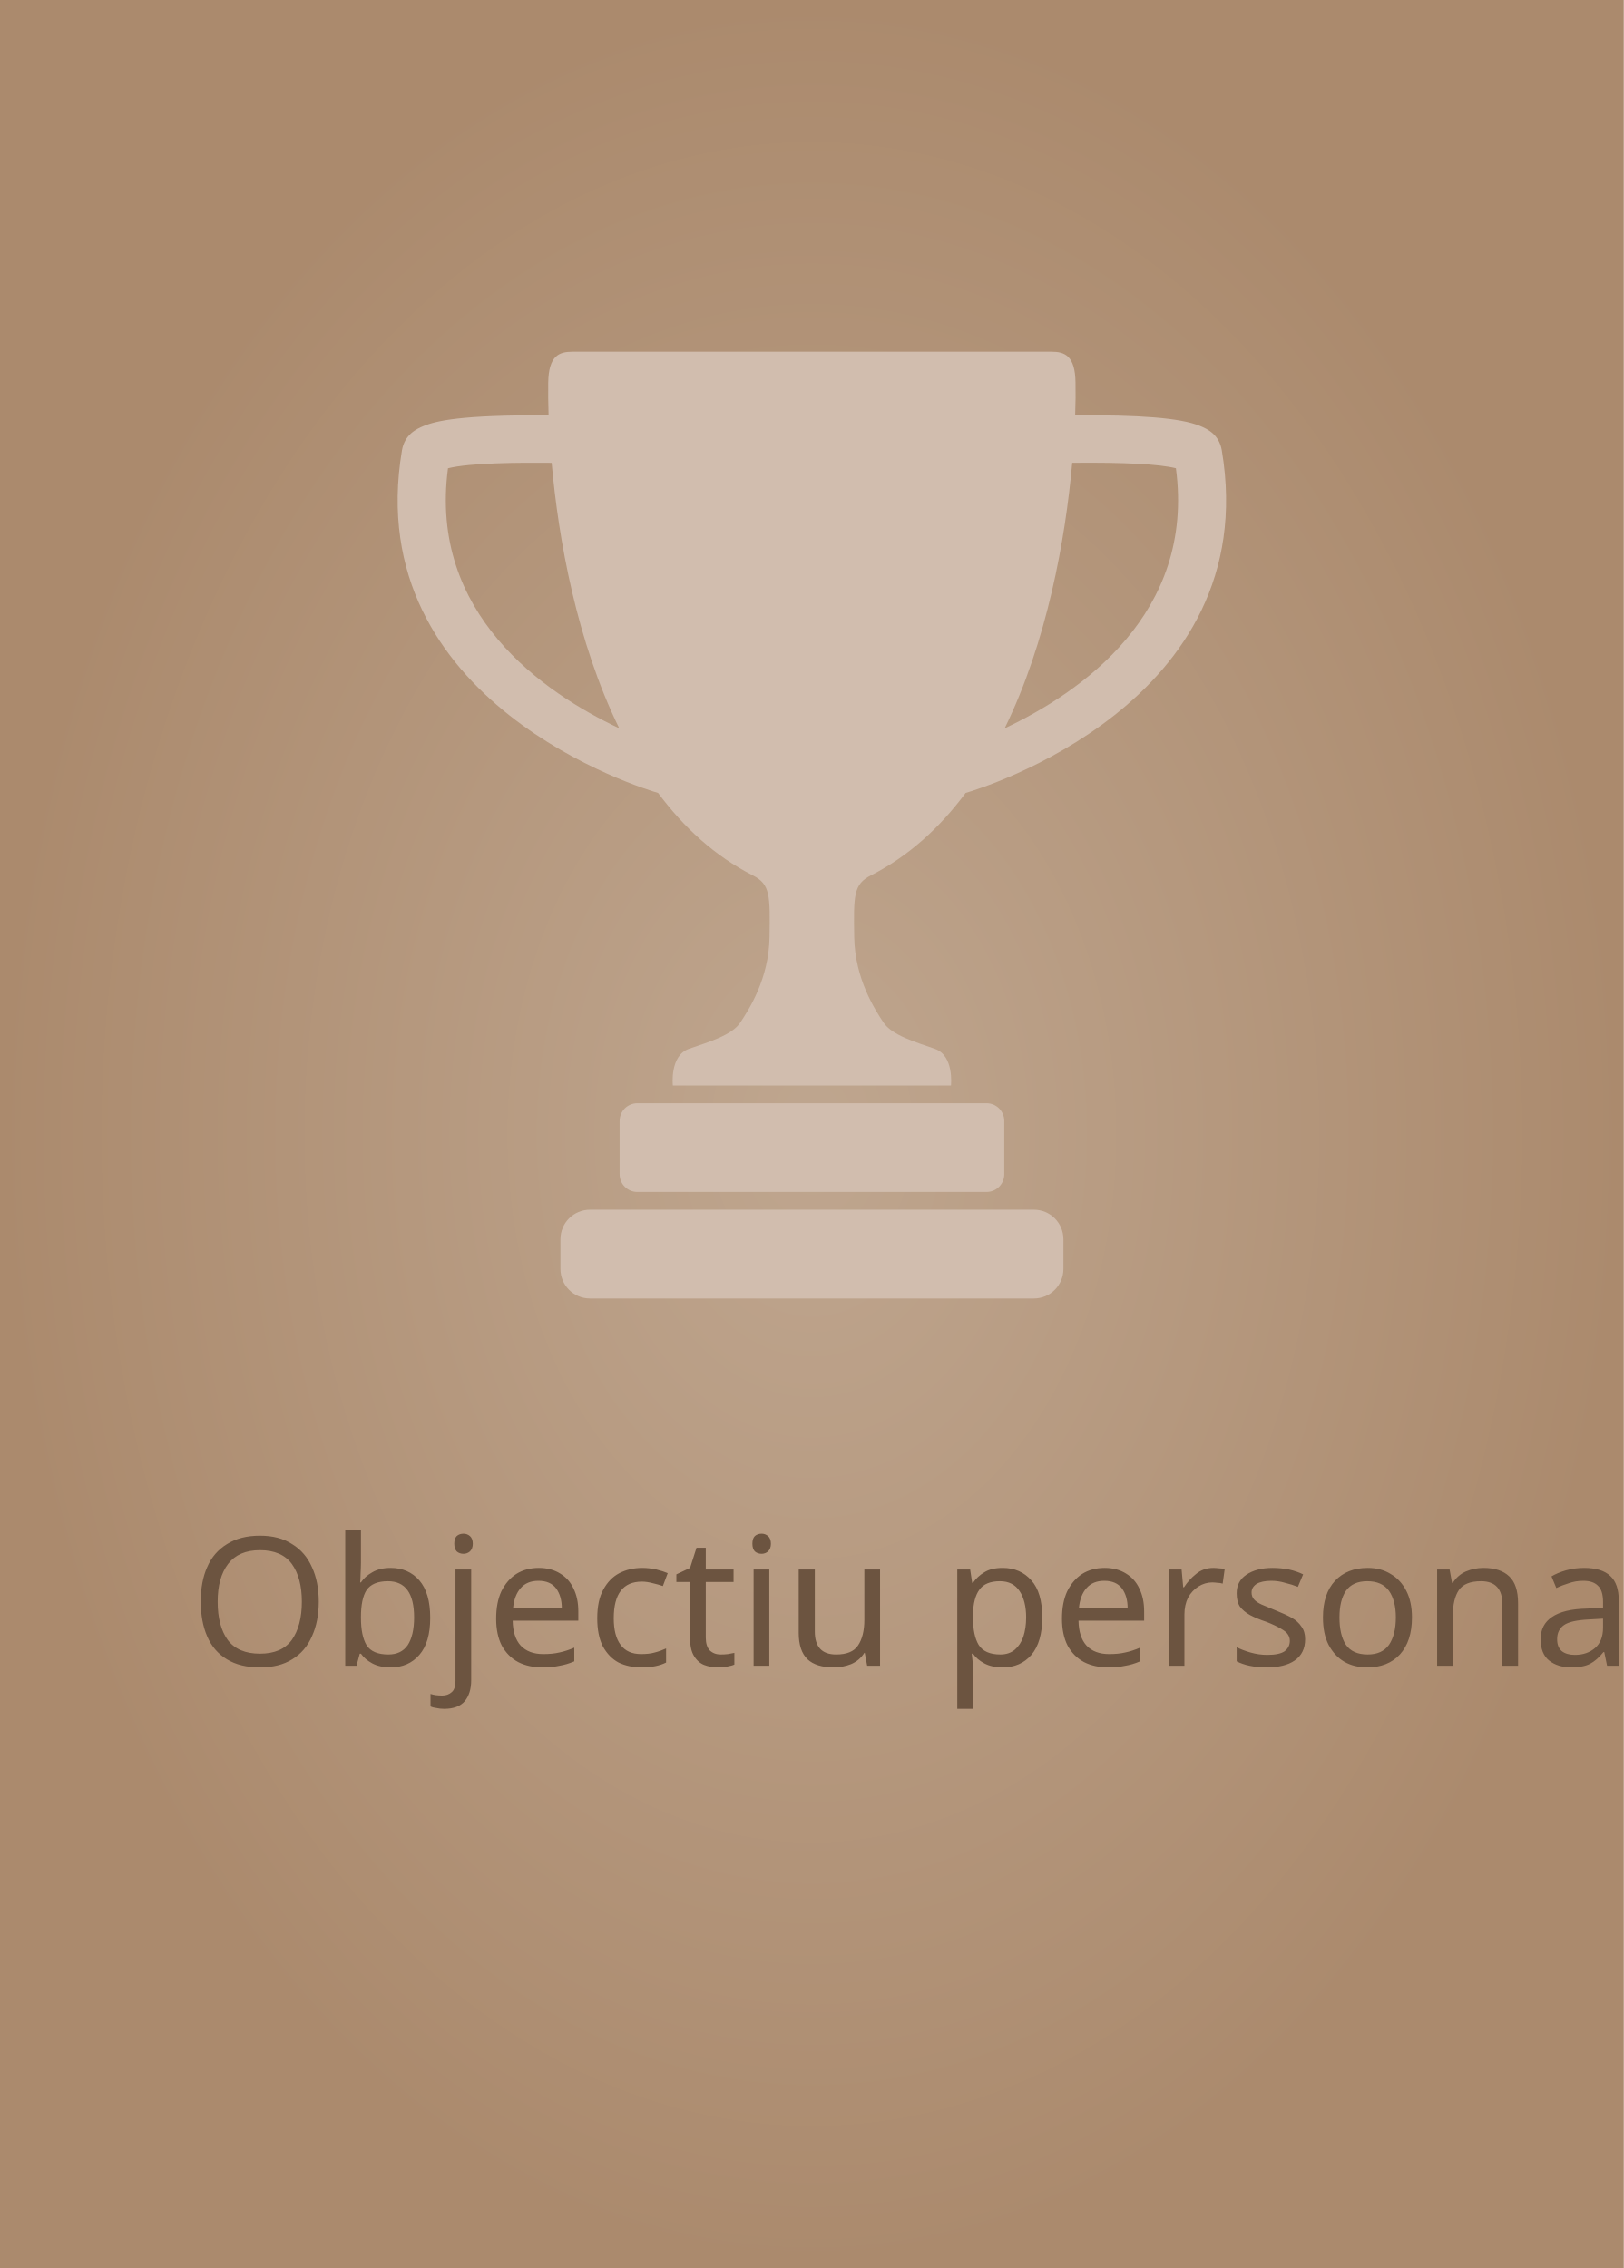
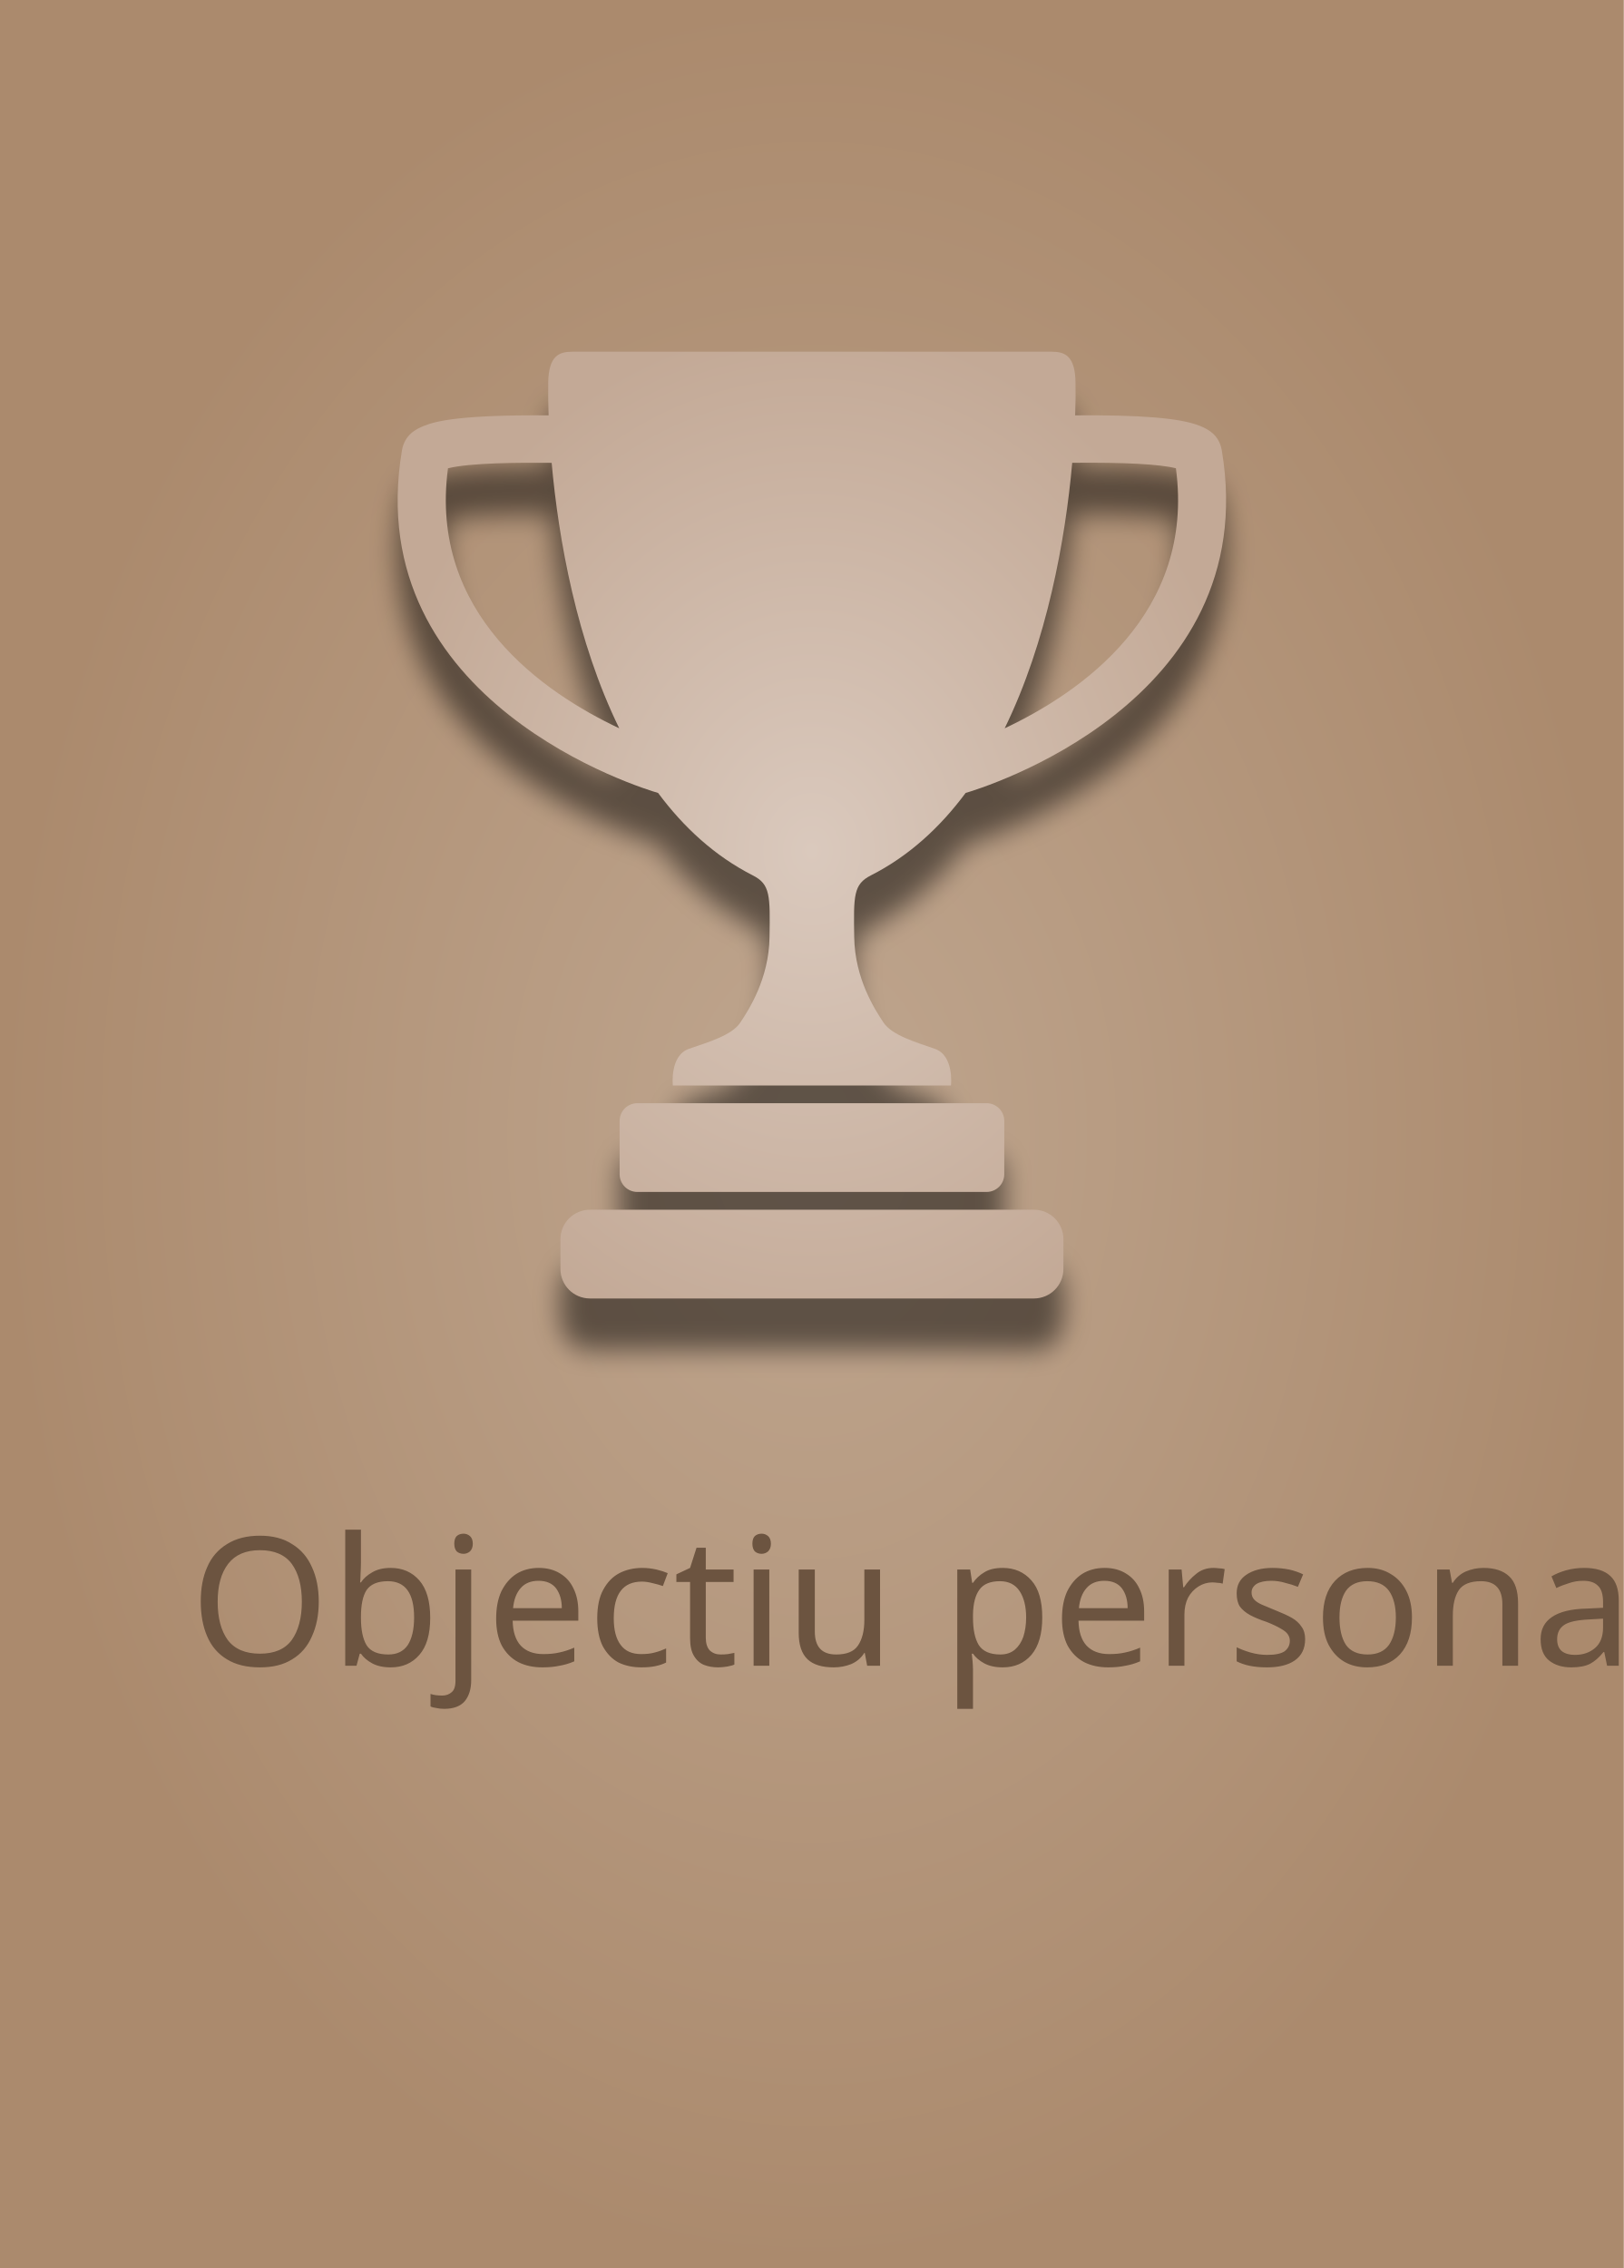
<svg xmlns="http://www.w3.org/2000/svg" xmlns:xlink="http://www.w3.org/1999/xlink" width="63mm" height="88mm" viewBox="0 0 63 88" version="1.1" id="svg3">
  <defs id="defs3">
+     <linearGradient id="linearGradient3">
+       <stop style="stop-color:#dac9bd;stop-opacity:1;" offset="0" id="stop5" />
+       <stop style="stop-color:#c3a996;stop-opacity:1;" offset="1" id="stop6" />
+     </linearGradient>
    <linearGradient id="linearGradient2">
      <stop style="stop-color:#bfa68f;stop-opacity:1;" offset="0" id="stop3" />
      <stop style="stop-color:#ab8a6d;stop-opacity:1;" offset="1" id="stop4" />
    </linearGradient>
    <radialGradient xlink:href="#linearGradient2" id="radialGradient4" cx="31.5" cy="44" fx="31.5" fy="44" r="31.5" gradientTransform="matrix(1,0,0,1.396825,0,-17.46029)" gradientUnits="userSpaceOnUse" />
+     <filter style="color-interpolation-filters:sRGB;" id="filter2" x="-0.037" y="-0.033" width="1.075" height="1.12">
+       <feFlood result="flood" in="SourceGraphic" flood-opacity="0.498" flood-color="rgb(0,0,0)" id="feFlood1" />
+       <feGaussianBlur result="blur" in="SourceGraphic" stdDeviation="0.5" id="feGaussianBlur1" />
+       <feOffset result="offset" in="blur" dx="0" dy="2" id="feOffset1" />
+       <feComposite result="comp1" operator="in" in="flood" in2="offset" id="feComposite1" />
+       <feComposite result="comp2" operator="over" in="SourceGraphic" in2="comp1" id="feComposite2" />
+     </filter>
+     <radialGradient xlink:href="#linearGradient3" id="radialGradient6" cx="31.5" cy="33.015" fx="31.5" fy="33.015" r="17.271" gradientTransform="matrix(1,0,0,1.19085,0,-6.30082)" gradientUnits="userSpaceOnUse" />
  </defs>
  <path id="rect1" style="fill:url(#radialGradient4);fill-opacity:1;stroke-width:0.529" d="M 0,-6.6639056e-5 V 88 H 63 V -6.6639056e-5 Z" />
  <text xml:space="preserve" style="font-style:normal;font-variant:normal;font-weight:normal;font-stretch:normal;font-size:6.956px;font-family:Grenze;-inkscape-font-specification:'Grenze, @wght=800';font-variant-ligatures:normal;font-variant-caps:normal;font-variant-numeric:normal;font-variant-east-asian:normal;font-variation-settings:'wght' 800;writing-mode:lr-tb;direction:ltr;fill:#6c5440;fill-opacity:1;stroke-width:0.773" x="7.366" y="64.633" id="text1">
    <tspan id="tspan1" style="font-style:normal;font-variant:normal;font-weight:normal;font-stretch:normal;font-size:6.956px;font-family:Grenze;-inkscape-font-specification:'Grenze, @wght=800';font-variant-ligatures:normal;font-variant-caps:normal;font-variant-numeric:normal;font-variant-east-asian:normal;font-variation-settings:'wght' 800;fill:#6c5440;fill-opacity:1;stroke-width:0.773" x="7.366" y="64.633">Objectiu personal</tspan>
  </text>
-   <path d="m 22.203,13.647 c -0.506,0 -0.917,0.149 -0.933,1.198 -0.005,0.362 -0.002,0.791 0.014,1.272 -3.413,-0.027 -4.384,0.221 -4.845,0.411 -0.287,0.118 -0.739,0.33 -0.845,0.951 -1.645,9.819 9.44,13.144 9.939,13.288 0.99,1.333 2.201,2.45 3.677,3.2 0.678,0.344 0.671,0.778 0.646,2.395 -0.023,1.616 -0.802,2.812 -1.132,3.311 -0.326,0.499 -1.241,0.761 -1.995,1.022 -0.753,0.264 -0.624,1.422 -0.624,1.422 h 10.791 c 0,0 0.129,-1.159 -0.624,-1.421 -0.753,-0.264 -1.668,-0.526 -1.998,-1.026 -0.33,-0.499 -1.108,-1.695 -1.132,-3.309 -0.025,-1.616 -0.032,-2.05 0.646,-2.395 1.478,-0.75 2.687,-1.867 3.677,-3.2 0.499,-0.143 11.584,-3.471 9.939,-13.288 -0.104,-0.621 -0.556,-0.832 -0.845,-0.951 -0.768,-0.317 -2.377,-0.43 -4.845,-0.411 0.018,-0.482 0.022,-0.909 0.014,-1.272 -0.013,-1.049 -0.423,-1.198 -0.929,-1.198 z m -0.8,4.31 c 0.264,2.97 0.976,6.941 2.622,10.301 -2.938,-1.383 -7.397,-4.443 -6.644,-10.088 0.859,-0.215 2.764,-0.224 4.023,-0.212 z m 20.197,0 c 2.052,-0.02 3.381,0.052 4.023,0.212 0.753,5.646 -3.708,8.708 -6.644,10.09 1.645,-3.36 2.357,-7.331 2.621,-10.301 z M 24.729,42.805 c -0.382,0 -0.689,0.307 -0.689,0.689 v 2.066 c 0,0.382 0.307,0.689 0.689,0.689 h 13.546 c 0.382,0 0.689,-0.307 0.689,-0.689 V 43.494 c 0,-0.382 -0.307,-0.689 -0.689,-0.689 z m -1.837,4.133 c -0.637,0 -1.148,0.511 -1.148,1.148 v 1.148 c 0,0.637 0.511,1.148 1.148,1.148 h 17.219 c 0.637,0 1.148,-0.511 1.148,-1.148 v -1.148 c 0,-0.637 -0.511,-1.148 -1.148,-1.148 z" id="path1-1" style="fill:#d1bdae;fill-opacity:1;stroke-width:0.038" />
+   <path d="m 22.203,13.647 c -0.506,0 -0.917,0.149 -0.933,1.198 -0.005,0.362 -0.002,0.791 0.014,1.272 -3.413,-0.027 -4.384,0.221 -4.845,0.411 -0.287,0.118 -0.739,0.33 -0.845,0.951 -1.645,9.819 9.44,13.144 9.939,13.288 0.99,1.333 2.201,2.45 3.677,3.2 0.678,0.344 0.671,0.778 0.646,2.395 -0.023,1.616 -0.802,2.812 -1.132,3.311 -0.326,0.499 -1.241,0.761 -1.995,1.022 -0.753,0.264 -0.624,1.422 -0.624,1.422 h 10.791 c 0,0 0.129,-1.159 -0.624,-1.421 -0.753,-0.264 -1.668,-0.526 -1.998,-1.026 -0.33,-0.499 -1.108,-1.695 -1.132,-3.309 -0.025,-1.616 -0.032,-2.05 0.646,-2.395 1.478,-0.75 2.687,-1.867 3.677,-3.2 0.499,-0.143 11.584,-3.471 9.939,-13.288 -0.104,-0.621 -0.556,-0.832 -0.845,-0.951 -0.768,-0.317 -2.377,-0.43 -4.845,-0.411 0.018,-0.482 0.022,-0.909 0.014,-1.272 -0.013,-1.049 -0.423,-1.198 -0.929,-1.198 z m -0.8,4.31 c 0.264,2.97 0.976,6.941 2.622,10.301 -2.938,-1.383 -7.397,-4.443 -6.644,-10.088 0.859,-0.215 2.764,-0.224 4.023,-0.212 z m 20.197,0 c 2.052,-0.02 3.381,0.052 4.023,0.212 0.753,5.646 -3.708,8.708 -6.644,10.09 1.645,-3.36 2.357,-7.331 2.621,-10.301 z M 24.729,42.805 c -0.382,0 -0.689,0.307 -0.689,0.689 v 2.066 c 0,0.382 0.307,0.689 0.689,0.689 h 13.546 c 0.382,0 0.689,-0.307 0.689,-0.689 V 43.494 c 0,-0.382 -0.307,-0.689 -0.689,-0.689 z m -1.837,4.133 c -0.637,0 -1.148,0.511 -1.148,1.148 v 1.148 c 0,0.637 0.511,1.148 1.148,1.148 h 17.219 c 0.637,0 1.148,-0.511 1.148,-1.148 v -1.148 c 0,-0.637 -0.511,-1.148 -1.148,-1.148 z" id="path1-1" style="fill:url(#radialGradient6);fill-opacity:1;stroke-width:0.038;filter:url(#filter2)" />
</svg>
